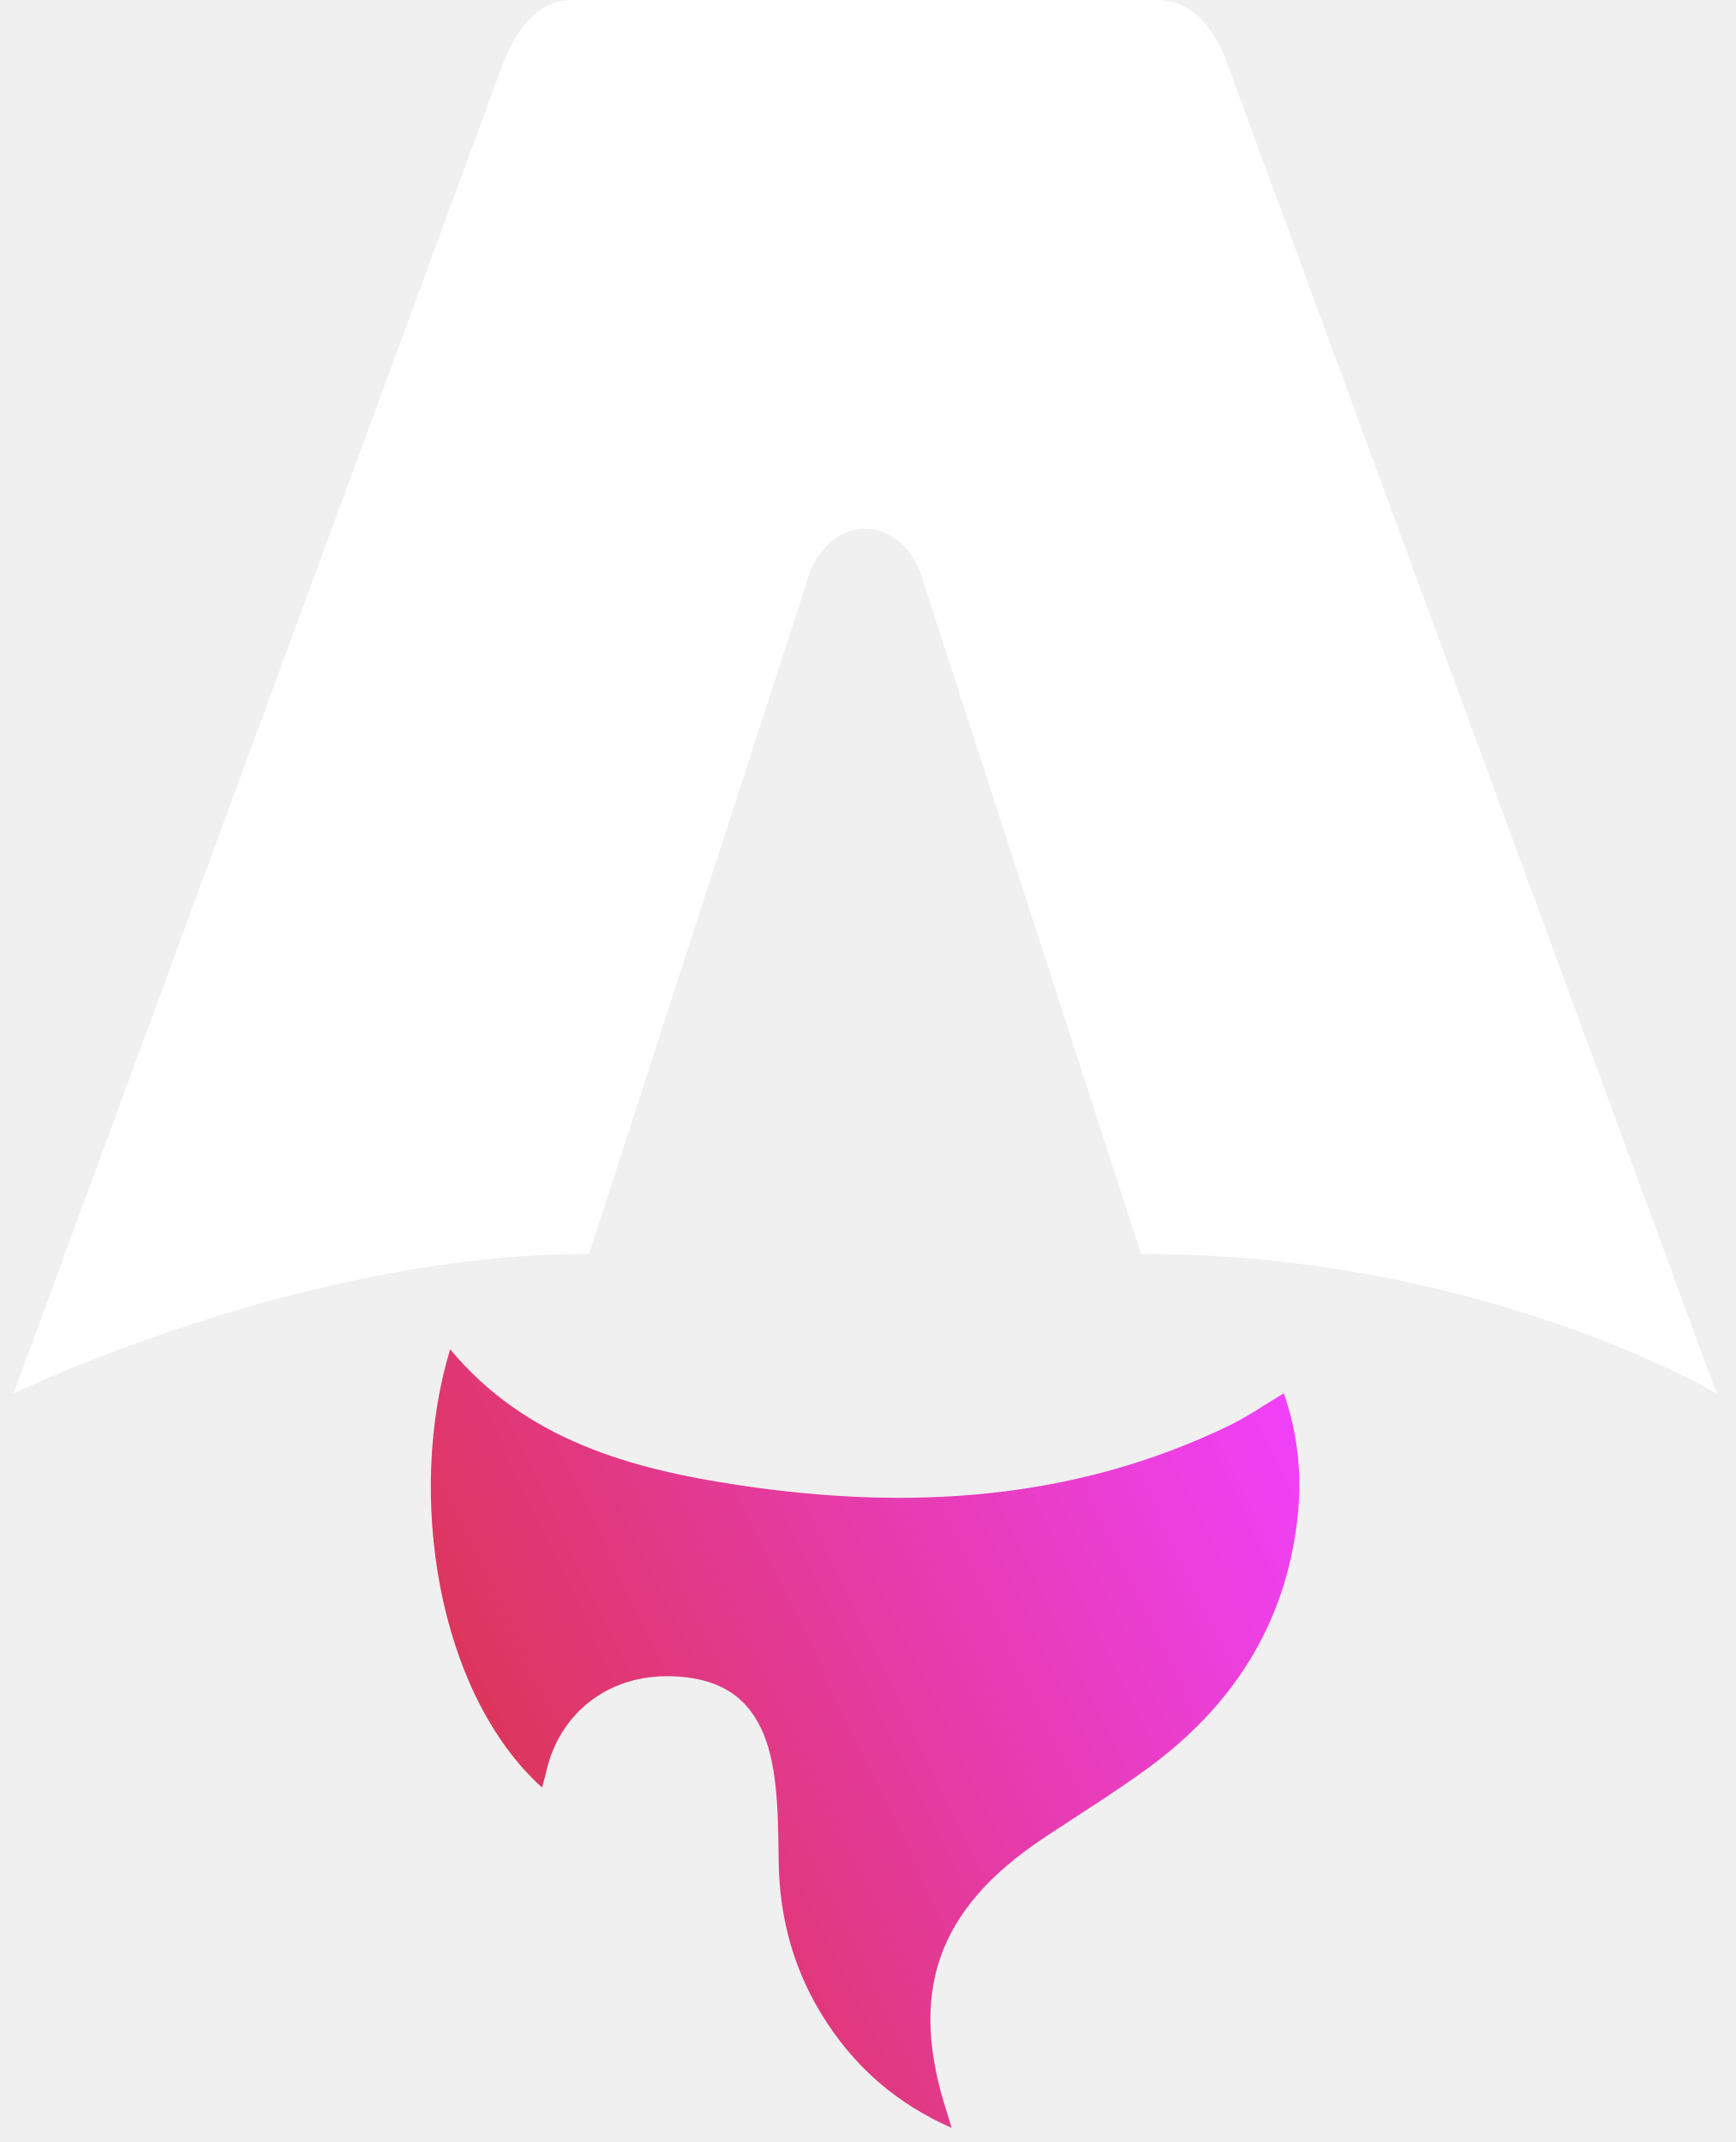
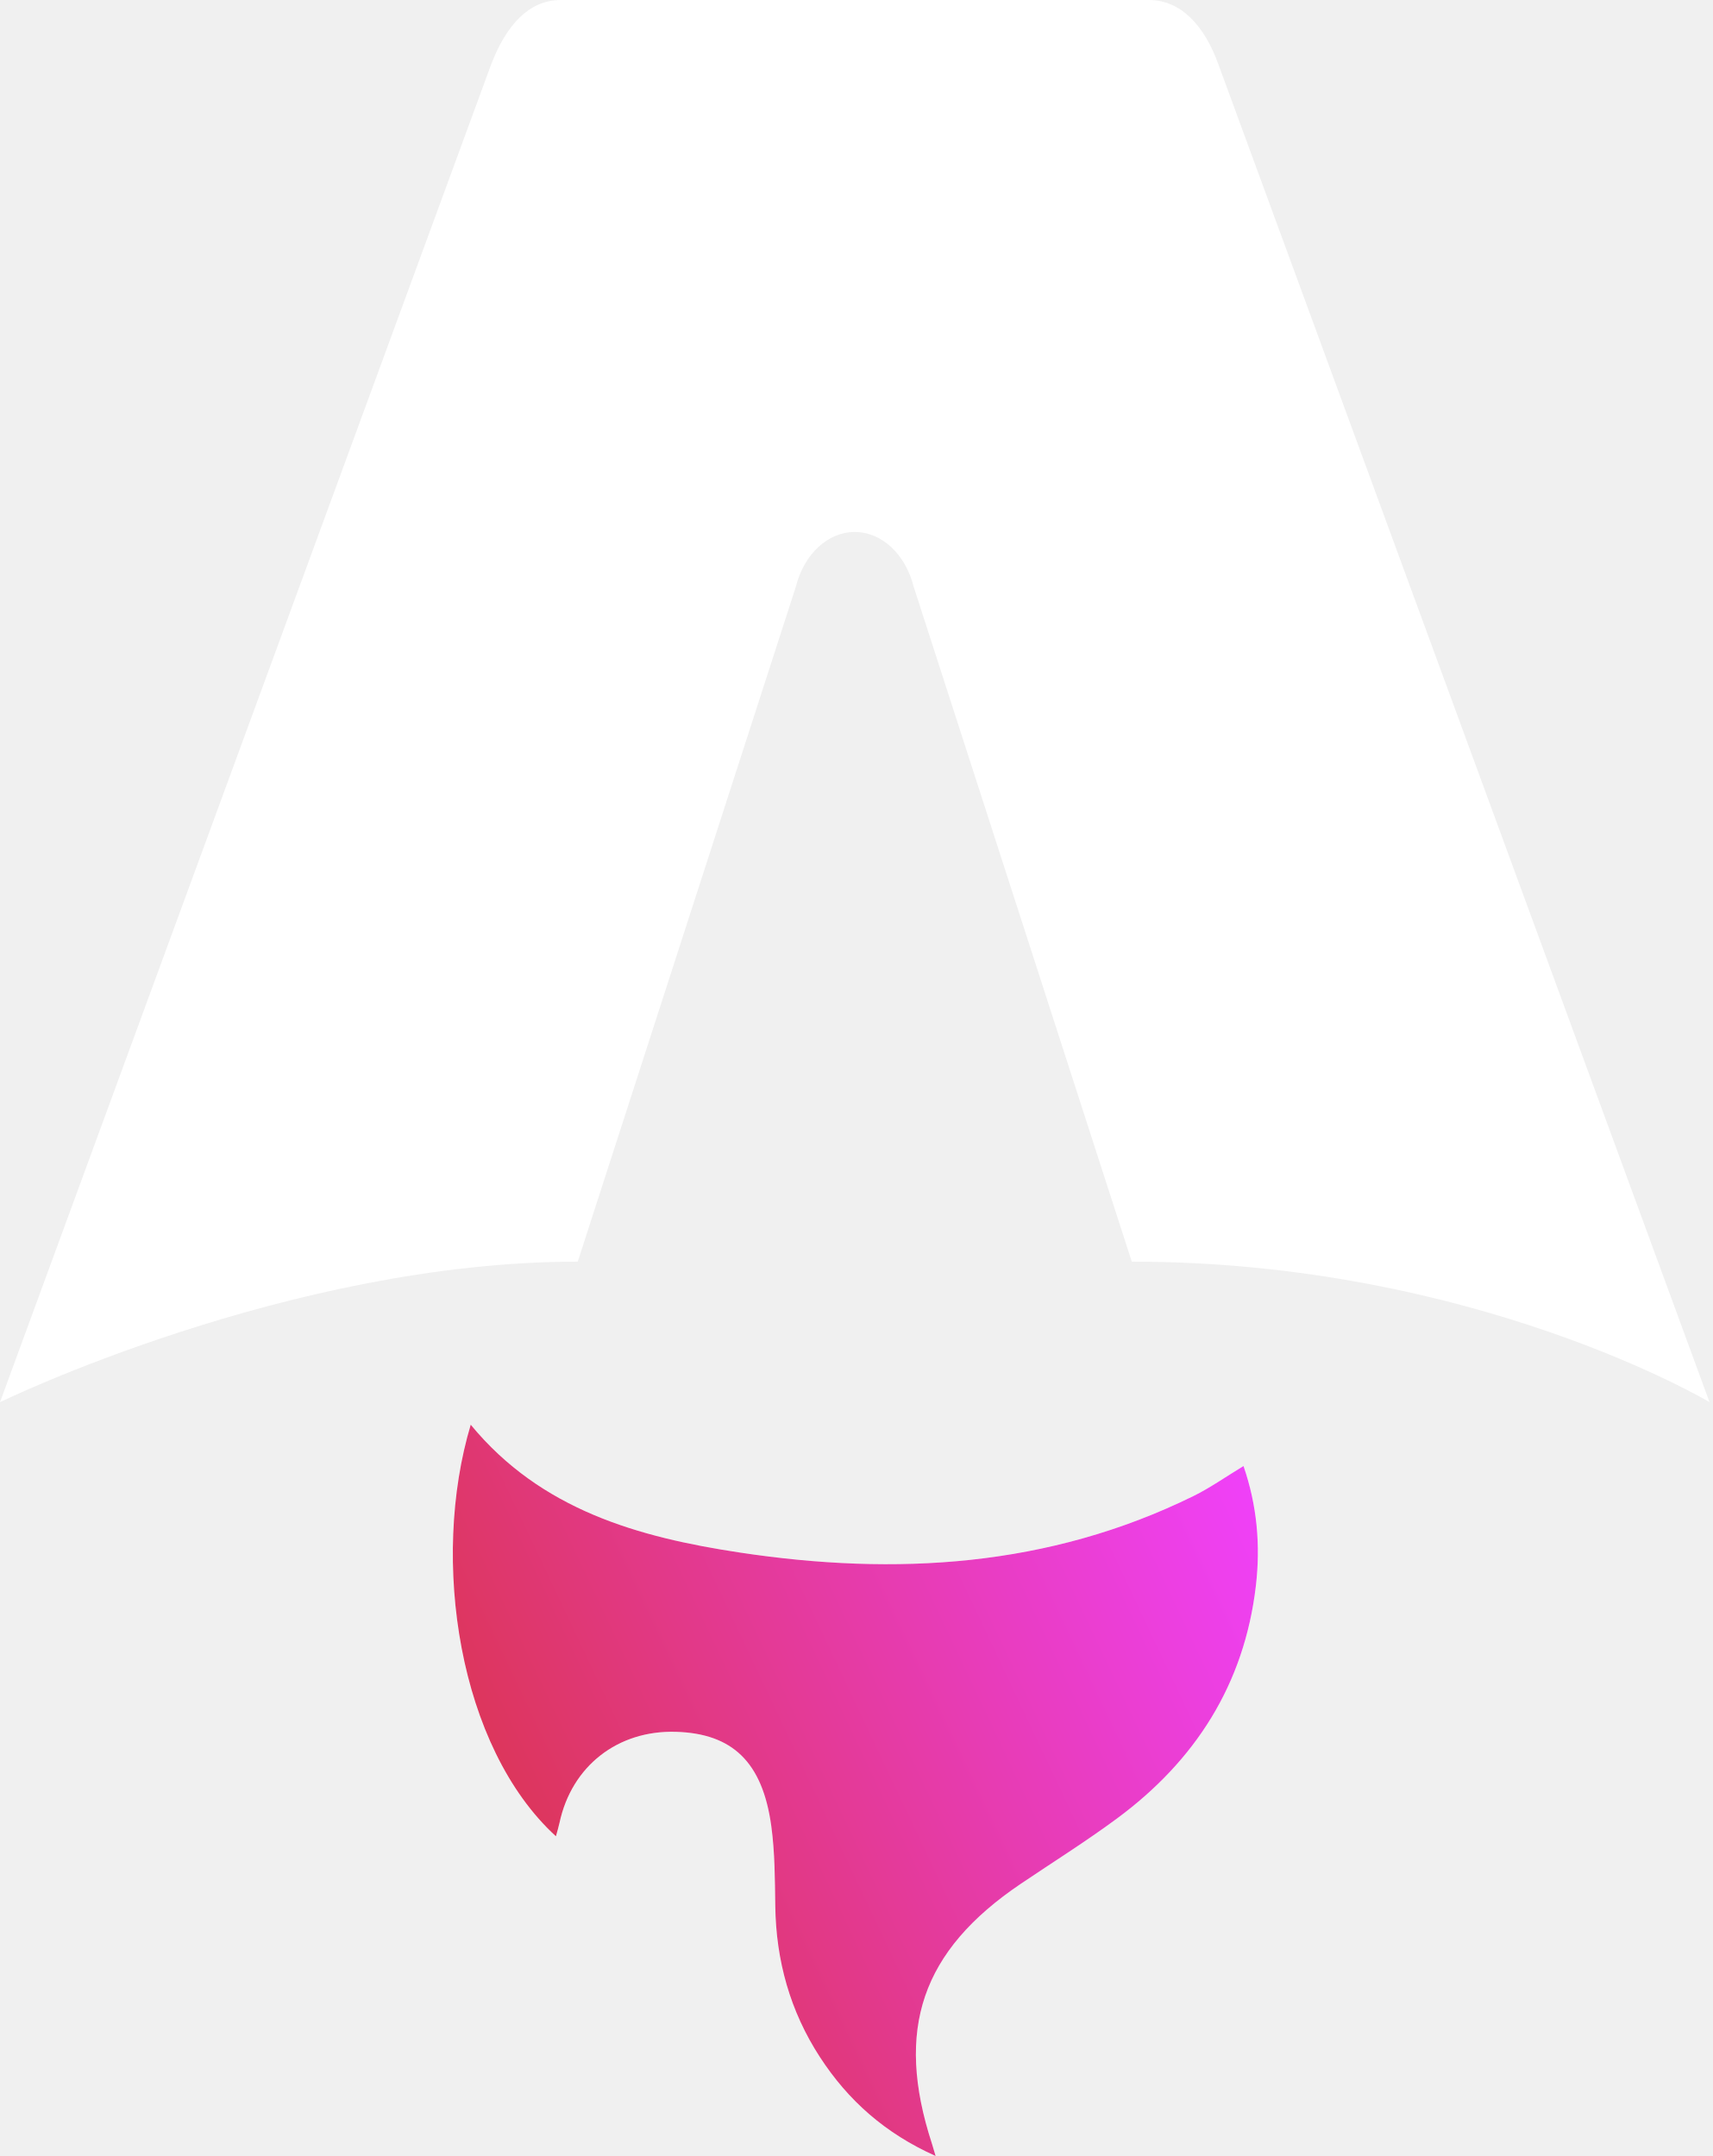
- <svg xmlns="http://www.w3.org/2000/svg" width="64" height="79" viewBox="0 0 64 79" fill="none">
-   <g clip-path="url(#clip0_831_2294)">
-     <path d="M19.992 65.928C16.116 62.432 14.985 55.086 16.6 49.764C19.4 53.119 23.279 54.182 27.298 54.782C33.501 55.708 39.594 55.362 45.356 52.564C46.016 52.243 46.625 51.817 47.345 51.386C47.886 52.934 48.027 54.497 47.838 56.088C47.379 59.962 45.425 62.954 42.318 65.223C41.075 66.13 39.76 66.941 38.477 67.797C34.535 70.426 33.468 73.51 34.949 77.995C34.985 78.104 35.016 78.213 35.096 78.48C33.083 77.591 31.612 76.296 30.492 74.595C29.309 72.798 28.746 70.811 28.716 68.662C28.701 67.615 28.701 66.56 28.559 65.528C28.211 63.014 27.014 61.888 24.761 61.823C22.448 61.756 20.618 63.167 20.133 65.389C20.096 65.56 20.042 65.728 19.989 65.926L19.992 65.928Z" fill="url(#paint0_linear_831_2294)" />
-     <path d="M0.5 51.393C0.5 51.393 11.098 46.243 21.725 46.243L29.738 21.507C30.038 20.311 30.914 19.498 31.903 19.498C32.892 19.498 33.768 20.311 34.068 21.507L42.08 46.243C54.667 46.243 63.306 51.393 63.306 51.393C63.306 51.393 45.304 2.476 45.269 2.378C44.753 0.931 43.88 0 42.705 0H21.103C19.927 0 19.09 0.931 18.538 2.378C18.5 2.474 0.5 51.393 0.5 51.393Z" fill="white" />
-   </g>
+ <svg xmlns="http://www.w3.org/2000/svg" width="85" height="107" viewBox="0 0 85 107" fill="none">
+   <path d="M27.589 91.136C22.756 86.718 21.344 77.433 23.358 70.707C26.85 74.948 31.689 76.291 36.7 77.05C44.438 78.22 52.036 77.782 59.223 74.246C60.045 73.841 60.805 73.303 61.704 72.757C62.378 74.714 62.553 76.689 62.318 78.7C61.745 83.596 59.309 87.378 55.433 90.245C53.883 91.392 52.244 92.417 50.643 93.498C45.726 96.821 44.396 100.718 46.243 106.386C46.287 106.525 46.327 106.663 46.426 107C43.916 105.876 42.082 104.24 40.684 102.089C39.209 99.819 38.507 97.308 38.47 94.591C38.451 93.269 38.451 91.934 38.273 90.631C37.839 87.453 36.347 86.03 33.536 85.948C30.652 85.864 28.37 87.647 27.765 90.455C27.719 90.671 27.652 90.884 27.585 91.134L27.589 91.136Z" fill="white" />
+   <path d="M27.589 91.136C22.756 86.718 21.344 77.433 23.358 70.707C26.85 74.948 31.689 76.291 36.7 77.05C44.438 78.22 52.036 77.782 59.223 74.246C60.045 73.841 60.805 73.303 61.704 72.757C62.378 74.714 62.553 76.689 62.318 78.7C61.745 83.596 59.309 87.378 55.433 90.245C53.883 91.392 52.244 92.417 50.643 93.498C45.726 96.821 44.396 100.718 46.243 106.386C46.287 106.525 46.327 106.663 46.426 107C43.916 105.876 42.082 104.24 40.684 102.089C39.209 99.819 38.507 97.308 38.47 94.591C38.451 93.269 38.451 91.934 38.273 90.631C37.839 87.453 36.347 86.03 33.536 85.948C30.652 85.864 28.37 87.647 27.765 90.455C27.719 90.671 27.652 90.884 27.585 91.134L27.589 91.136Z" fill="url(#paint0_linear_1_59)" />
+   <path d="M0 69.587C0 69.587 14.314 62.614 28.668 62.614L39.49 29.12C39.895 27.501 41.078 26.4 42.414 26.4C43.749 26.4 44.932 27.501 45.338 29.12L56.16 62.614C73.16 62.614 84.828 69.587 84.828 69.587C84.828 69.587 60.514 3.352 60.467 3.219C59.769 1.261 58.591 0 57.003 0H27.827C26.239 0 25.109 1.261 24.363 3.219C24.311 3.35 0 69.587 0 69.587Z" fill="white" />
  <defs>
-     <linearGradient id="paint0_linear_831_2294" x1="15.888" y1="78.48" x2="53.129" y2="60.649" gradientUnits="userSpaceOnUse">
+     <linearGradient id="paint0_linear_1_59" x1="22.47" y1="107" x2="69.145" y2="84.947" gradientUnits="userSpaceOnUse">
      <stop stop-color="#D83333" />
      <stop offset="1" stop-color="#F041FF" />
    </linearGradient>
-     <clipPath id="clip0_831_2294">
-       <rect width="64" height="79" fill="white" />
-     </clipPath>
  </defs>
</svg>
